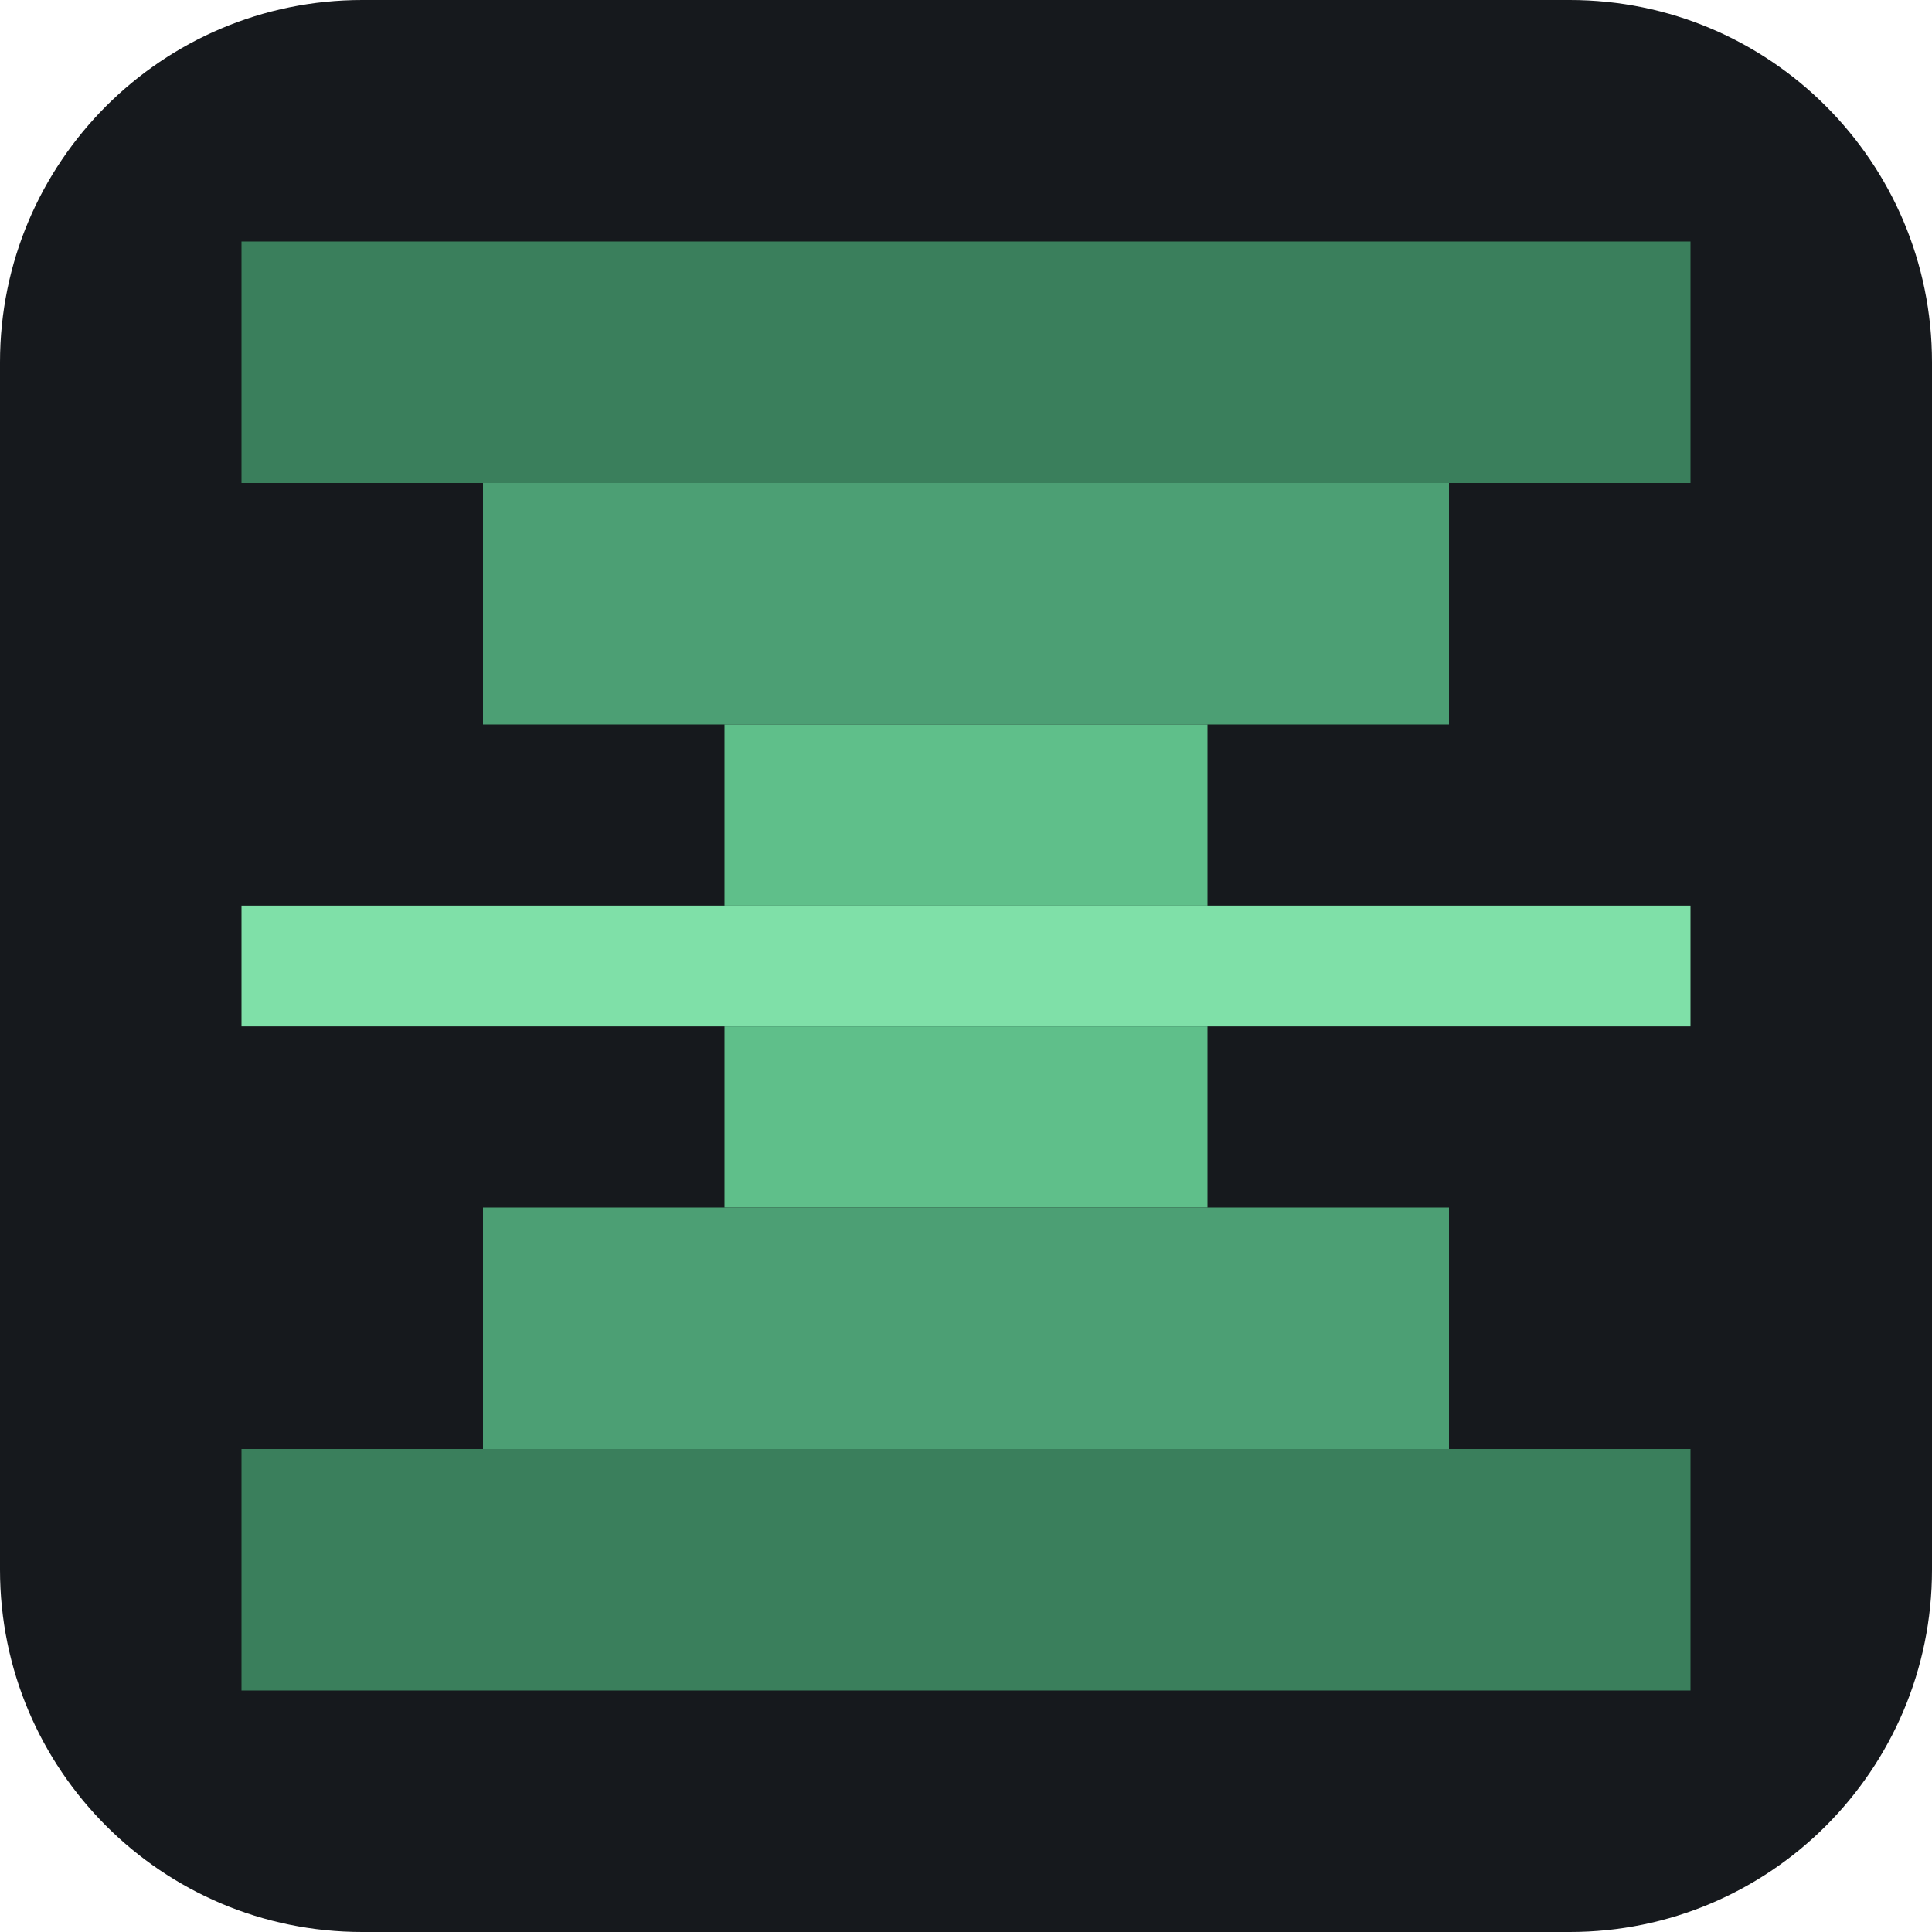
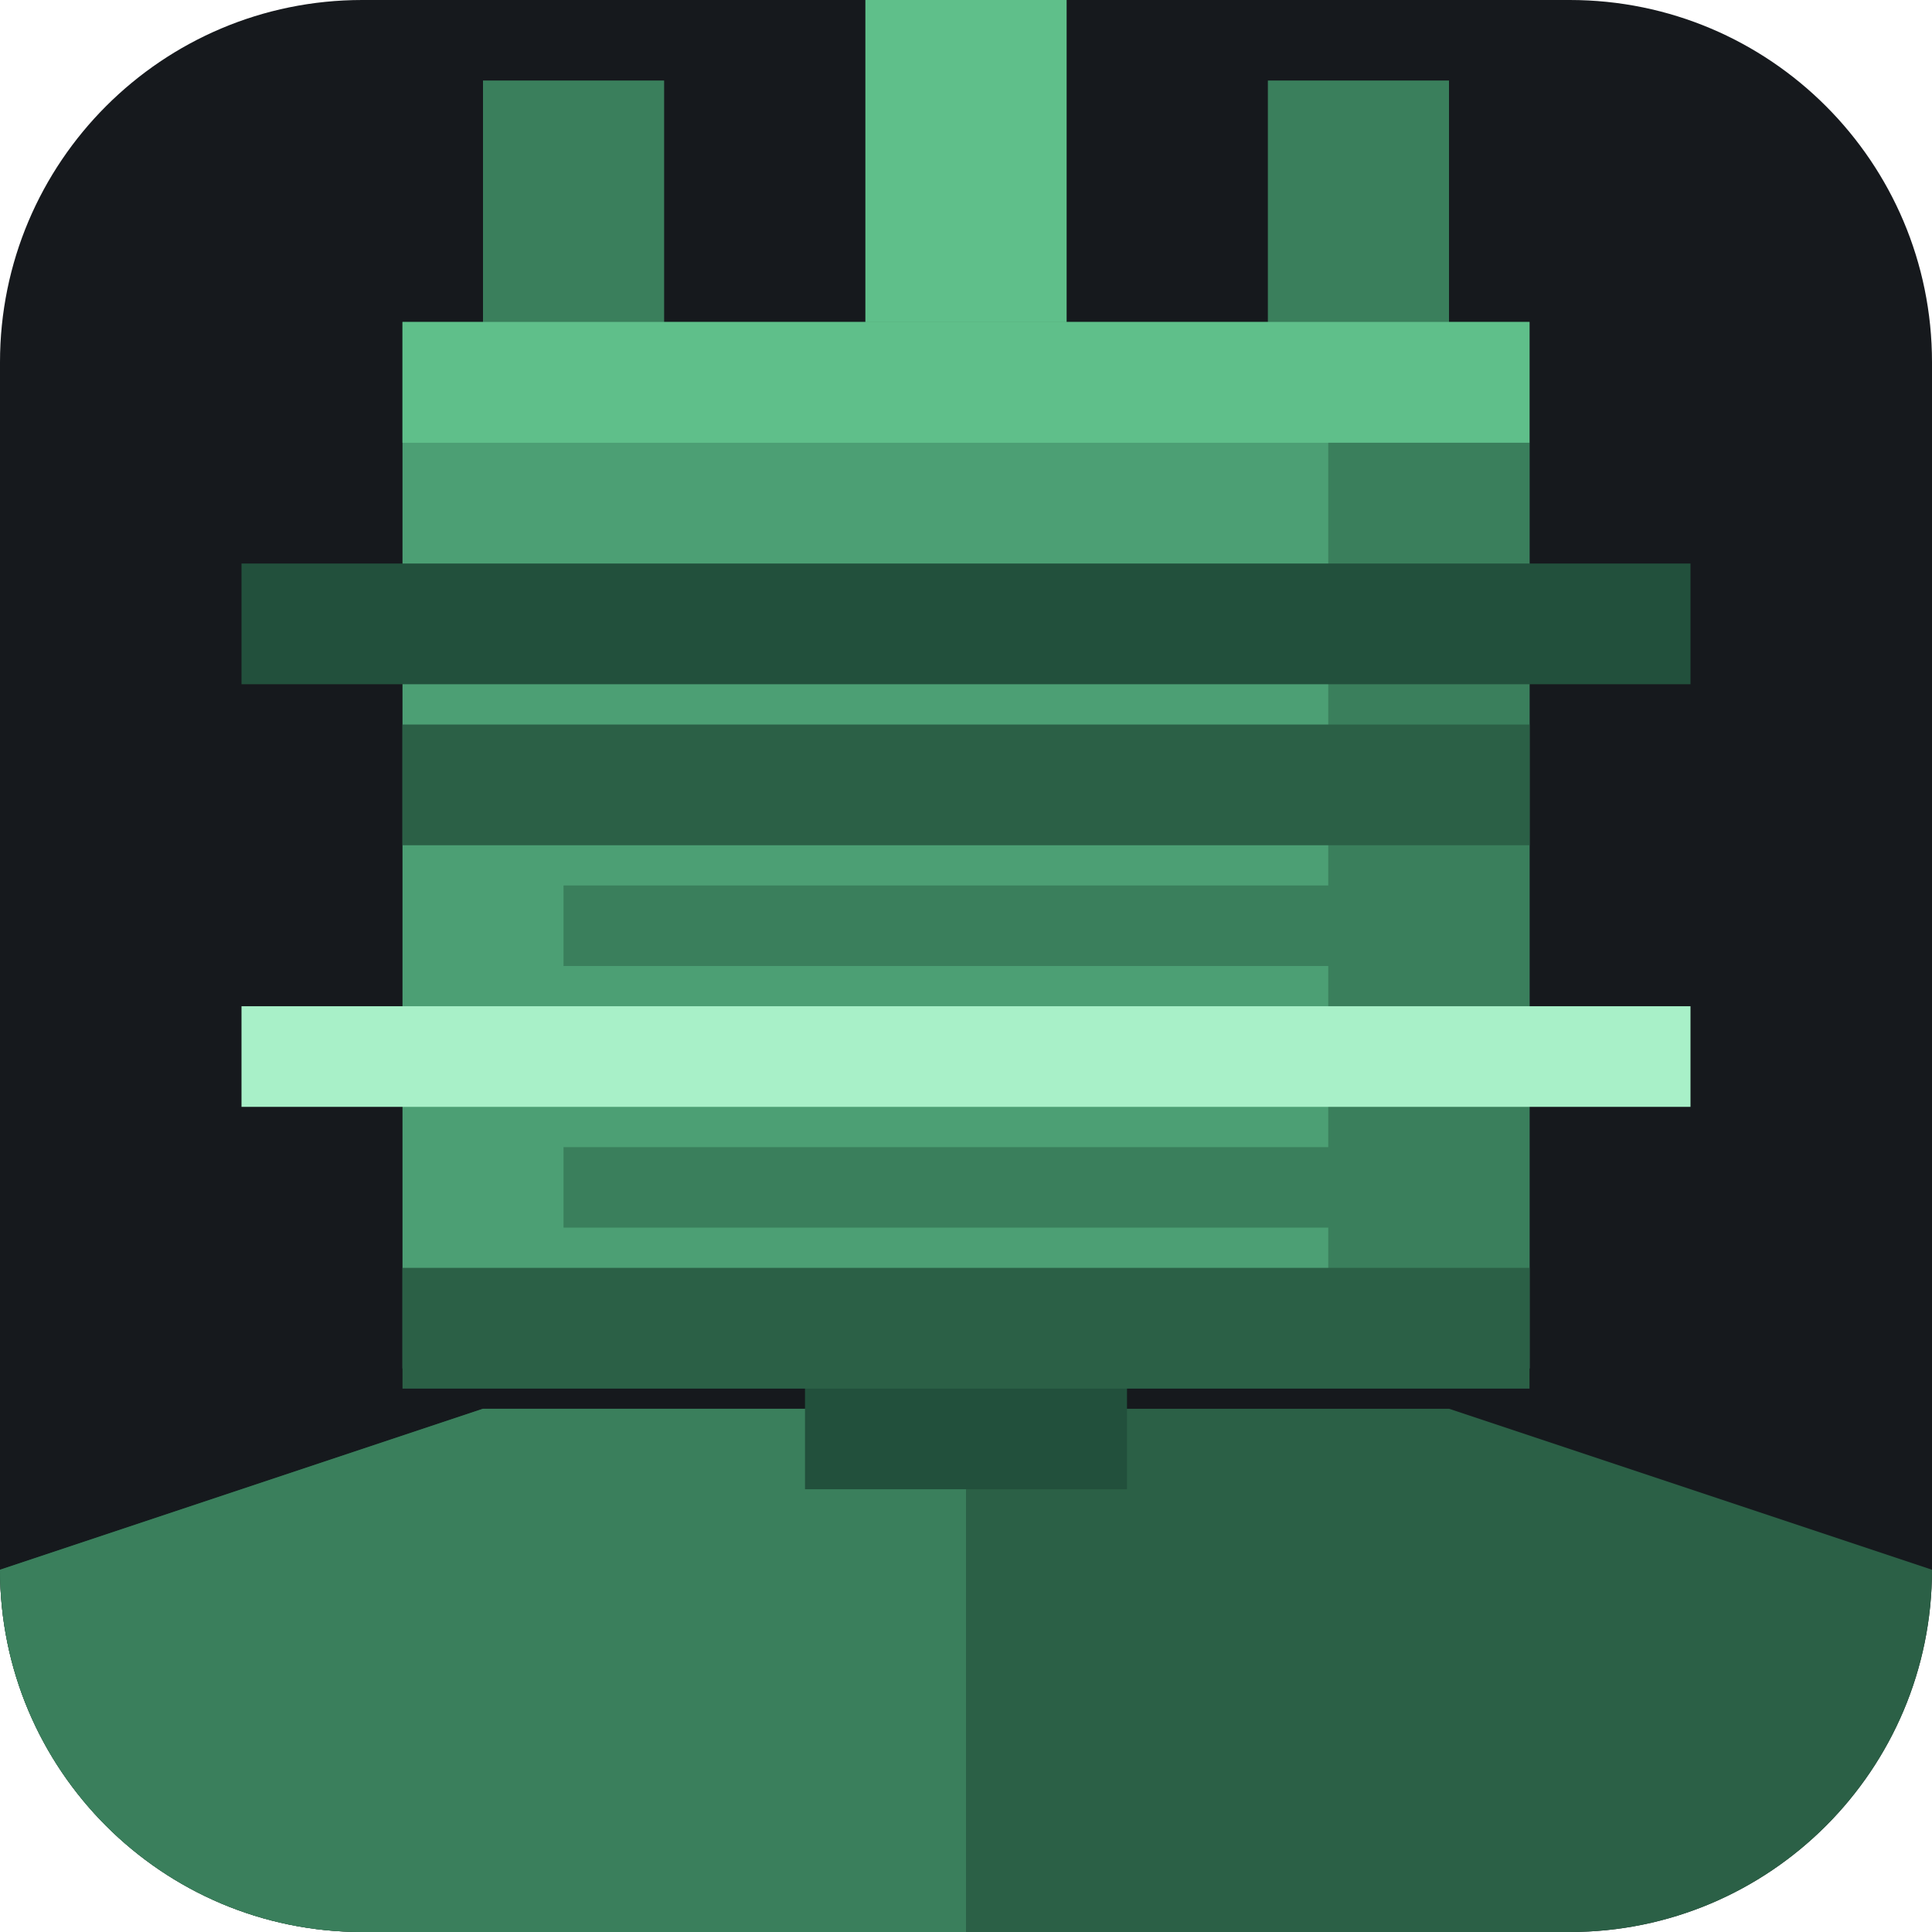
- <svg xmlns="http://www.w3.org/2000/svg" viewBox="0 0 32 32" role="img" aria-label="Alpha-Beta">
-   <rect width="32" height="32" rx="6" fill="#16191d" />
-   <rect x="4" y="4" width="24" height="4" fill="#3a7f5c" />
-   <rect x="8" y="8" width="16" height="4" fill="#4c9f74" />
-   <rect x="12" y="12" width="8" height="3" fill="#5fbf8a" />
-   <rect x="4" y="15" width="24" height="2" fill="#7fe0a8" />
-   <rect x="12" y="17" width="8" height="3" fill="#5fbf8a" />
-   <rect x="8" y="20" width="16" height="4" fill="#4c9f74" />
-   <rect x="4" y="24" width="24" height="4" fill="#3a7f5c" />
+ <svg xmlns="http://www.w3.org/2000/svg" viewBox="0 0 96 96" role="img" aria-label="Alpha-Beta">
+   <defs>
+     <clipPath id="tile">
+       <rect width="96" height="96" rx="18" />
+     </clipPath>
+   </defs>
+   <rect width="96" height="96" rx="18" fill="#16191d" />
+   <g clip-path="url(#tile)">
+     <rect x="24" y="4" width="9" height="16" fill="#3a7f5c" />
+     <rect x="43" y="0" width="10" height="20" fill="#5fbf8a" />
+     <rect x="63" y="4" width="9" height="16" fill="#3a7f5c" />
+     <path d="M0 96V78l24-8h48l24 8v18z" fill="#2b6046" />
+     <path d="M0 96V78l24-8h24v26z" fill="#3a7f5c" />
+     <rect x="40" y="62" width="16" height="12" fill="#22503c" />
+     <rect x="20" y="16" width="56" height="52" fill="#4c9f74" />
+     <rect x="20" y="16" width="56" height="6" fill="#5fbf8a" />
+     <rect x="66" y="22" width="10" height="46" fill="#3a7f5c" />
+     <rect x="12" y="28" width="72" height="6" fill="#22503c" />
+     <rect x="20" y="36" width="56" height="6" fill="#2b6046" />
+     <rect x="28" y="44" width="40" height="4" fill="#3a7f5c" />
+     <rect x="12" y="50" width="72" height="5" fill="#a8f0c8" />
+     <rect x="28" y="57" width="40" height="4" fill="#3a7f5c" />
+     <rect x="20" y="63" width="56" height="6" fill="#2b6046" />
+   </g>
</svg>
